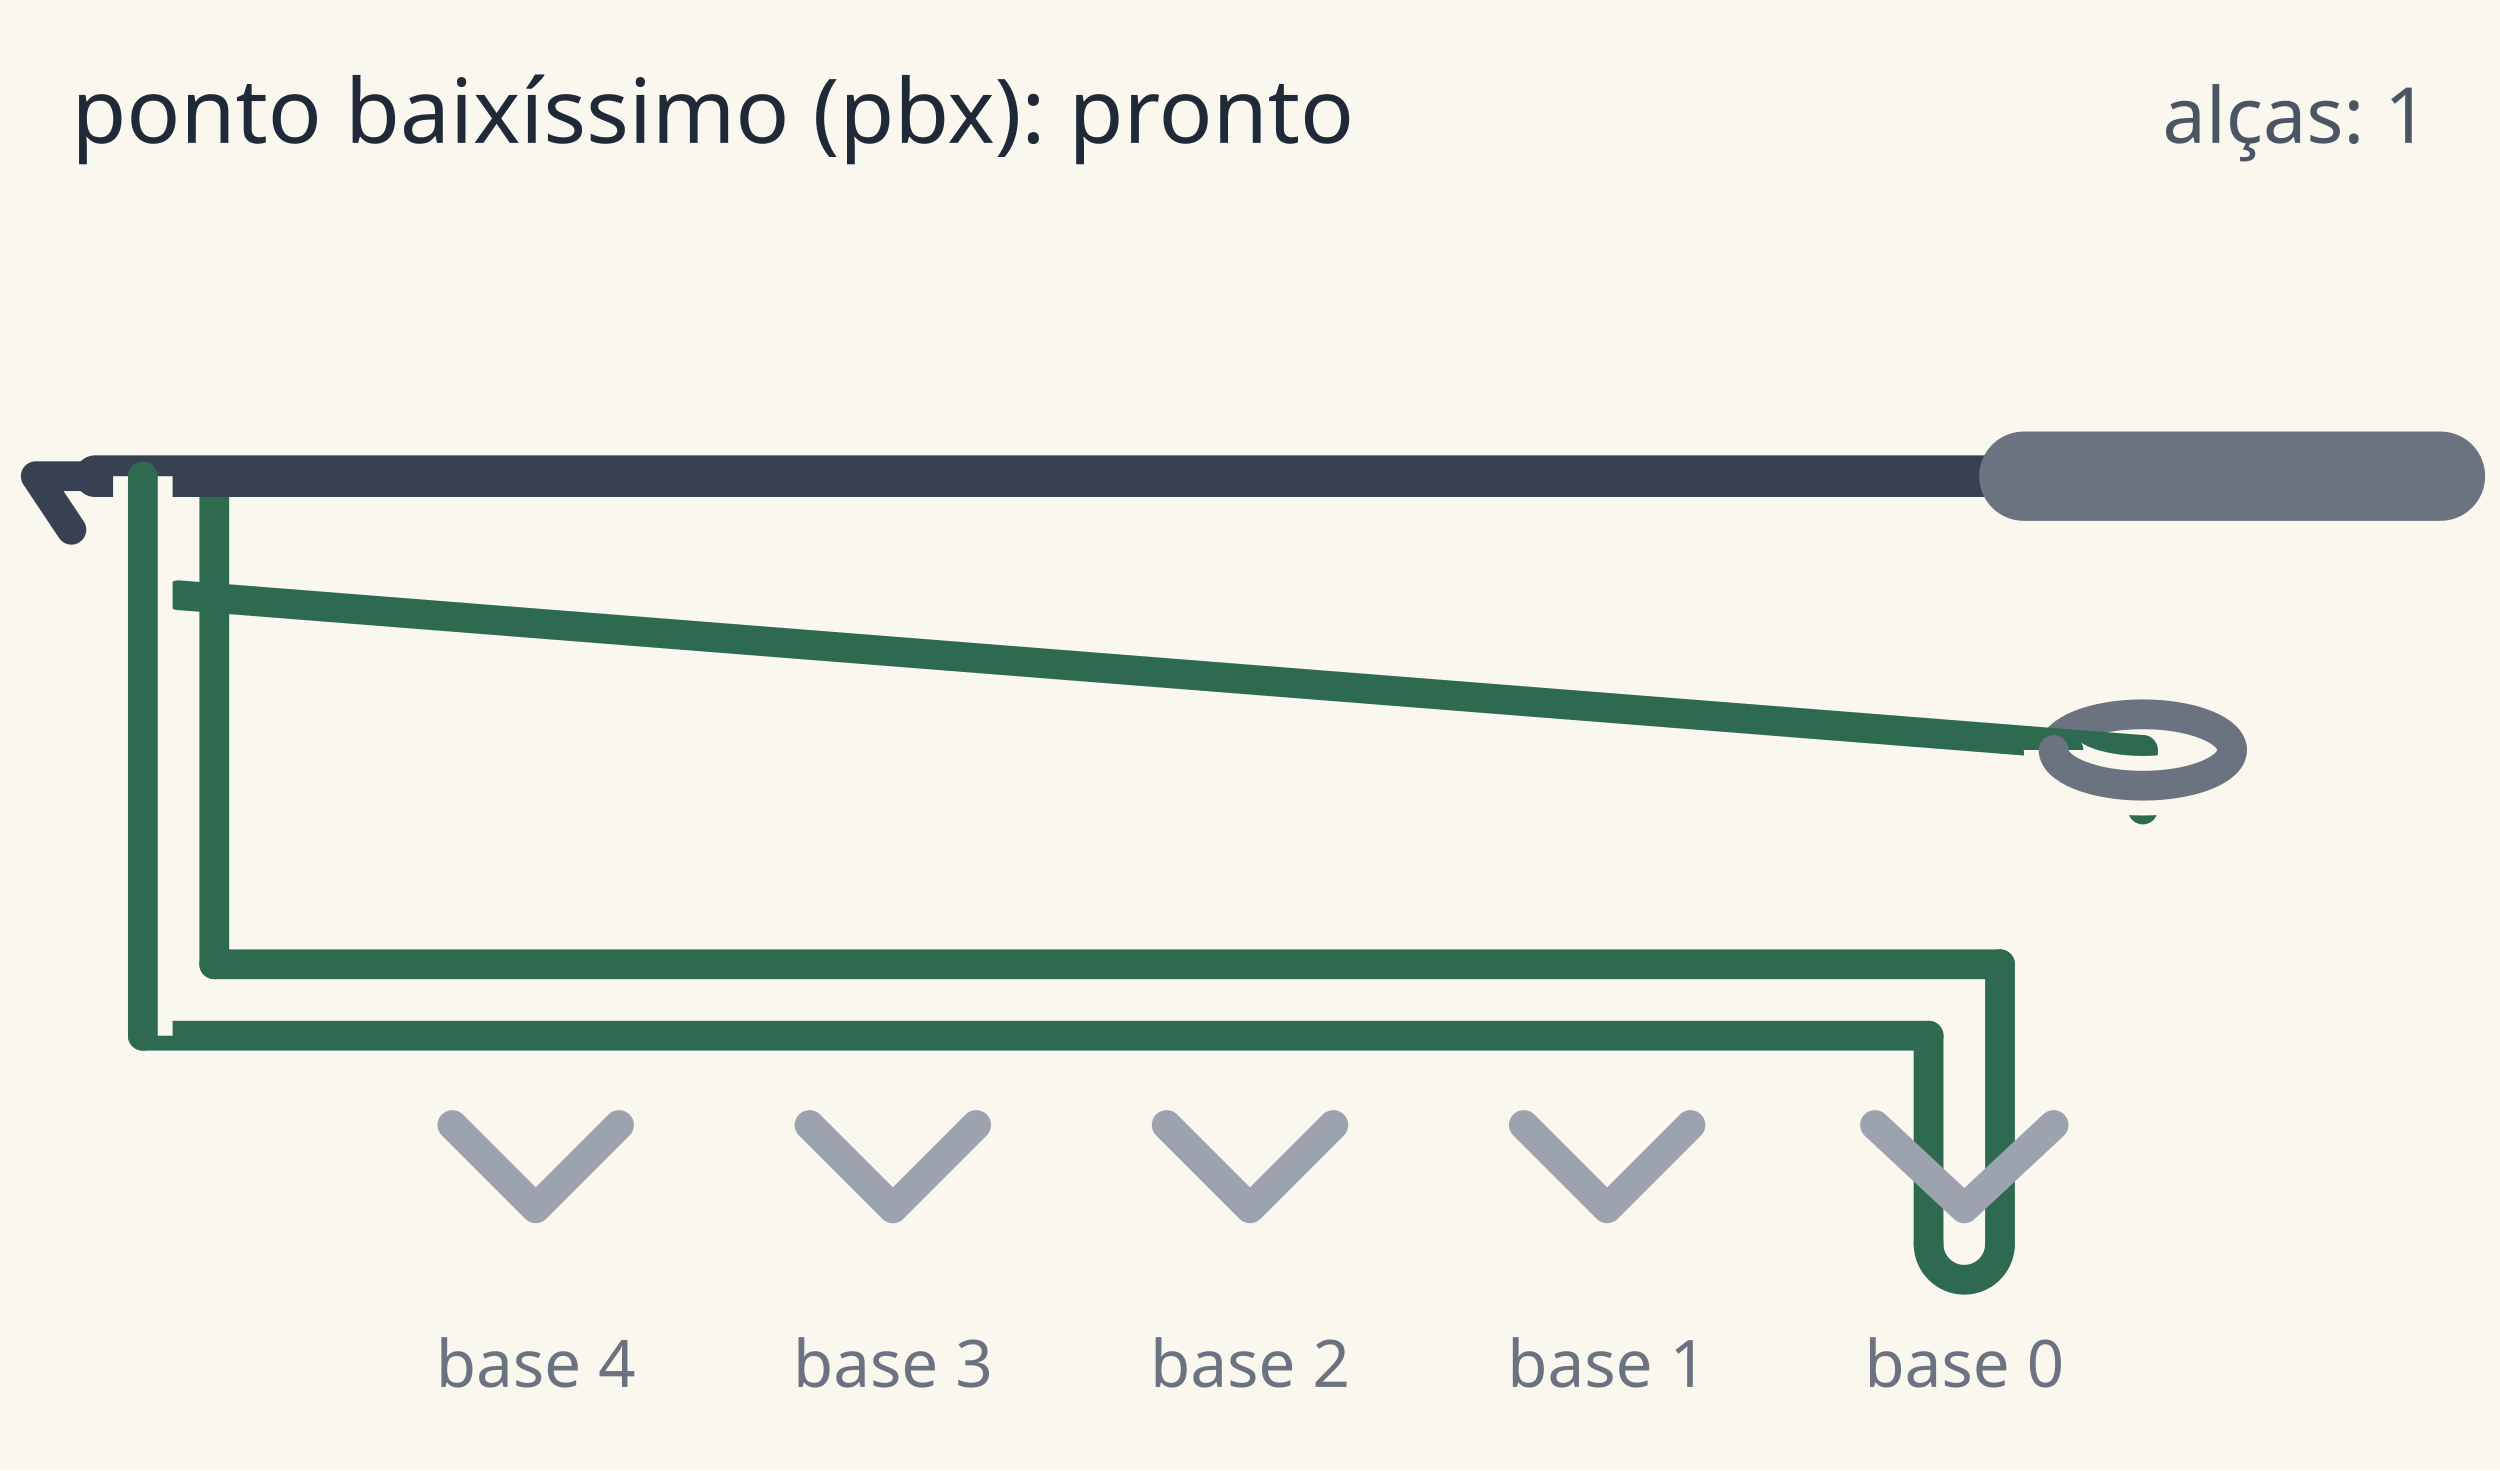
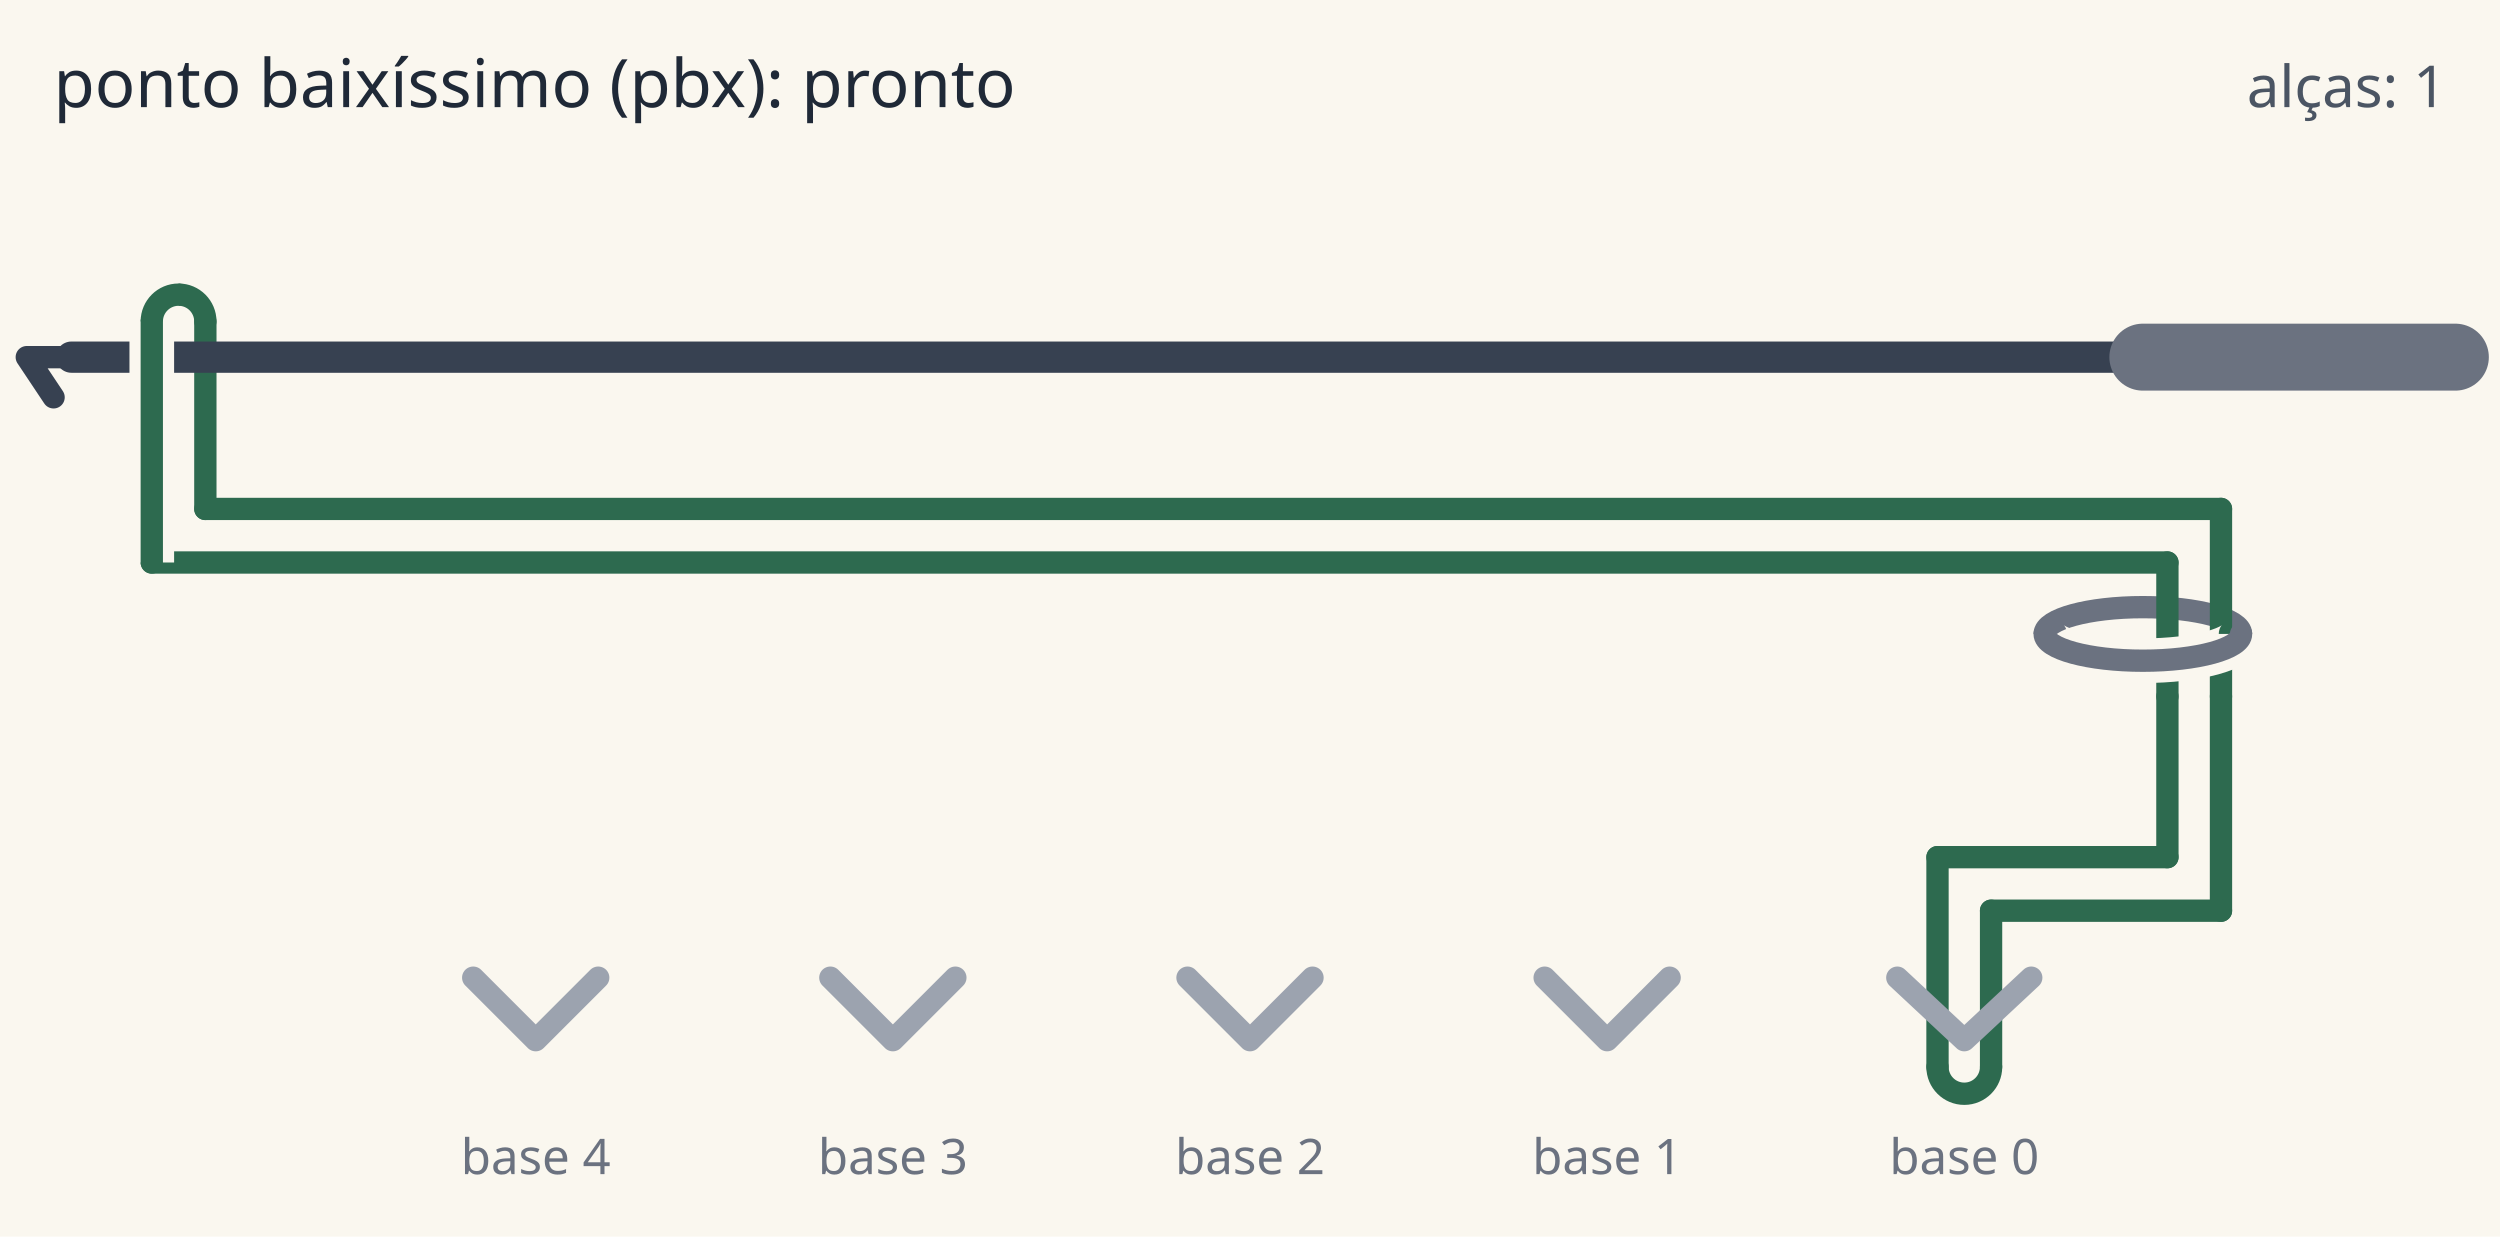
- <svg xmlns="http://www.w3.org/2000/svg" viewBox="0 0 420.0 247.0" width="420.0" height="247.0" font-family="sans-serif">
+ <svg xmlns="http://www.w3.org/2000/svg" viewBox="0 0 560.0 277.0" width="560.0" height="277.0" font-family="sans-serif">
  <rect width="100%" height="100%" fill="#faf7ef" />
  <text x="12" y="24" font-size="15" fill="#1f2937">ponto baixíssimo (pbx): pronto</text>
-   <text x="408.0" y="24" font-size="13" text-anchor="end" fill="#4b5563">alças: 1</text>
-   <text x="330.0" y="233.0" font-size="11" text-anchor="middle" fill="#6b7280">base 0</text>
-   <text x="270.0" y="233.0" font-size="11" text-anchor="middle" fill="#6b7280">base 1</text>
-   <text x="210.0" y="233.0" font-size="11" text-anchor="middle" fill="#6b7280">base 2</text>
-   <text x="150.0" y="233.0" font-size="11" text-anchor="middle" fill="#6b7280">base 3</text>
-   <text x="90.0" y="233.0" font-size="11" text-anchor="middle" fill="#6b7280">base 4</text>
-   <line data-leg="1" data-base="0" data-side="back" data-seg="1" x1="36.0" y1="162.0" x2="336.0" y2="162.0" stroke="#2d6a4f" stroke-width="5" stroke-linecap="round" />
-   <line data-leg="1" data-base="0" data-side="back" data-seg="2" x1="336.0" y1="162.0" x2="336.0" y2="209.0" stroke="#2d6a4f" stroke-width="5" stroke-linecap="round" />
-   <line data-leg="1" data-base="0" data-side="front" data-seg="1" x1="24.0" y1="174.0" x2="324.0" y2="174.0" stroke="#2d6a4f" stroke-width="5" stroke-linecap="round" />
-   <line data-leg="1" data-base="0" data-side="front" data-seg="2" x1="324.0" y1="174.0" x2="324.0" y2="209.0" stroke="#2d6a4f" stroke-width="5" stroke-linecap="round" />
-   <path data-leg-curve="1" data-base="0" d="M 336.0 209.0 A 6 6 0 0 1 324.0 209.0" fill="none" stroke="#2d6a4f" stroke-width="5" stroke-linecap="round" />
-   <path data-base-top="0" data-cx="330.0" data-hw="15.0" d="M 315.0 189.0 L 330.0 203.0 L 345.0 189.0" fill="none" stroke="#9ca3af" stroke-width="5" stroke-linecap="round" stroke-linejoin="round" />
-   <path data-base-top="1" data-cx="270.0" data-hw="14.0" d="M 256.0 189.0 L 270.0 203.0 L 284.0 189.0" fill="none" stroke="#9ca3af" stroke-width="5" stroke-linecap="round" stroke-linejoin="round" />
-   <path data-base-top="2" data-cx="210.0" data-hw="14.0" d="M 196.0 189.0 L 210.0 203.0 L 224.0 189.0" fill="none" stroke="#9ca3af" stroke-width="5" stroke-linecap="round" stroke-linejoin="round" />
-   <path data-base-top="3" data-cx="150.0" data-hw="14.0" d="M 136.0 189.0 L 150.0 203.0 L 164.0 189.0" fill="none" stroke="#9ca3af" stroke-width="5" stroke-linecap="round" stroke-linejoin="round" />
-   <path data-base-top="4" data-cx="90.0" data-hw="14.0" d="M 76.0 189.0 L 90.0 203.0 L 104.0 189.0" fill="none" stroke="#9ca3af" stroke-width="5" stroke-linecap="round" stroke-linejoin="round" />
-   <path data-loop="0" data-kind="initial" data-on-hook="0" data-part="back" data-cx="360.0" data-cy="126.0" d="M 345.0 126.0 A 15 6 0 0 1 375.0 126.0" fill="none" stroke="#6b7280" stroke-width="5" stroke-linecap="round" />
-   <line data-leg="1" data-base="0" data-side="back" data-seg="0" data-loop="1" data-kind="pulled" data-on-hook="1" data-part="back" data-cx="30.0" data-cy="80" x1="36.0" y1="80.0" x2="36.0" y2="162.0" stroke="#2d6a4f" stroke-width="5" stroke-linecap="round" />
-   <line data-hook="1" x1="404.0" y1="80" x2="16.0" y2="80" stroke="#374151" stroke-width="7" stroke-linecap="round" />
-   <line data-hook-handle="1" x1="410.0" y1="80" x2="340.0" y2="80" stroke="#6b7280" stroke-width="15" stroke-linecap="round" />
+   <text x="548.0" y="24" font-size="13" text-anchor="end" fill="#4b5563">alças: 1</text>
+   <text x="440.0" y="263.0" font-size="11" text-anchor="middle" fill="#6b7280">base 0</text>
+   <text x="360.0" y="263.0" font-size="11" text-anchor="middle" fill="#6b7280">base 1</text>
+   <text x="280.0" y="263.0" font-size="11" text-anchor="middle" fill="#6b7280">base 2</text>
+   <text x="200.0" y="263.0" font-size="11" text-anchor="middle" fill="#6b7280">base 3</text>
+   <text x="120.0" y="263.0" font-size="11" text-anchor="middle" fill="#6b7280">base 4</text>
+   <path data-loop="0" data-kind="initial" data-on-hook="0" data-part="back" data-cx="480.0" data-cy="142.0" d="M 458.0 142.0 A 22 6 0 0 1 502.0 142.0" fill="none" stroke="#6b7280" stroke-width="5" stroke-linecap="round" />
+   <path data-bend="1" data-side="back" d="M 46.0 72 A 6 6 0 0 0 40.0 66" fill="none" stroke="#2d6a4f" stroke-width="5" stroke-linecap="round" />
+   <line data-pair="1" data-side="back" data-seg="0" data-strand="1" data-draw="1" data-loop="1" data-kind="pulled" data-on-hook="1" data-part="back" data-cx="40.0" data-cy="80" x1="46.0" y1="72.0" x2="46.0" y2="114.0" stroke="#2d6a4f" stroke-width="5" stroke-linecap="round" />
+   <line data-hook="1" x1="544.0" y1="80" x2="16.0" y2="80" stroke="#374151" stroke-width="7" stroke-linecap="round" />
+   <line data-hook-handle="1" x1="550.0" y1="80" x2="480.0" y2="80" stroke="#6b7280" stroke-width="15" stroke-linecap="round" />
  <path data-hook-tip="1" d="M 18.0 80 L 6.0 80 L 12.0 89" fill="none" stroke="#374151" stroke-width="5" stroke-linecap="round" stroke-linejoin="round" />
-   <line data-strand="1" data-draw="1" data-through="0" x1="30.0" y1="100.0" x2="360.0" y2="126.0" stroke="#2d6a4f" stroke-width="5" stroke-linecap="round" />
-   <line data-strand="1" data-draw="1" data-exit="1" x1="360.0" y1="126.0" x2="360.0" y2="136.0" stroke="#2d6a4f" stroke-width="5" stroke-linecap="round" />
-   <path d="M 345.0 126.0 A 15 6 0 0 0 375.0 126.0" fill="none" stroke="#faf7ef" stroke-width="10" stroke-linecap="butt" />
-   <path data-loop="0" data-kind="initial" data-on-hook="0" data-part="front" data-cx="360.0" data-cy="126.0" d="M 345.0 126.0 A 15 6 0 0 0 375.0 126.0" fill="none" stroke="#6b7280" stroke-width="5" stroke-linecap="round" />
-   <line x1="24.0" y1="80.0" x2="24.0" y2="174.0" stroke="#faf7ef" stroke-width="10" stroke-linecap="butt" />
-   <line data-leg="1" data-base="0" data-side="front" data-seg="0" data-loop="1" data-kind="pulled" data-on-hook="1" data-part="front" data-cx="30.0" data-cy="80" x1="24.0" y1="80.0" x2="24.0" y2="174.0" stroke="#2d6a4f" stroke-width="5" stroke-linecap="round" />
+   <line data-pair="1" data-side="back" data-seg="1" data-strand="1" data-draw="1" x1="46.0" y1="114.0" x2="497.5" y2="114.0" stroke="#2d6a4f" stroke-width="5" stroke-linecap="round" />
+   <line data-pair="1" data-side="back" data-seg="2" data-strand="1" data-draw="1" data-through="0" x1="497.5" y1="114.0" x2="497.5" y2="156.0" stroke="#2d6a4f" stroke-width="5" stroke-linecap="round" />
+   <line data-pair="1" data-side="back" data-seg="3" data-leg="1" data-base="0" x1="497.5" y1="156.0" x2="497.5" y2="204.0" stroke="#2d6a4f" stroke-width="5" stroke-linecap="round" />
+   <line data-pair="1" data-side="back" data-seg="4" data-leg="1" data-base="0" x1="497.5" y1="204.0" x2="446.0" y2="204.0" stroke="#2d6a4f" stroke-width="5" stroke-linecap="round" />
+   <line data-pair="1" data-side="back" data-seg="5" data-leg="1" data-base="0" x1="446.0" y1="204.0" x2="446.0" y2="239.0" stroke="#2d6a4f" stroke-width="5" stroke-linecap="round" />
+   <line data-pair="1" data-side="front" data-seg="1" data-strand="1" data-draw="1" x1="34.0" y1="126.0" x2="485.5" y2="126.0" stroke="#2d6a4f" stroke-width="5" stroke-linecap="round" />
+   <line data-pair="1" data-side="front" data-seg="2" data-strand="1" data-draw="1" data-through="0" x1="485.5" y1="126.0" x2="485.5" y2="156.0" stroke="#2d6a4f" stroke-width="5" stroke-linecap="round" />
+   <line data-pair="1" data-side="front" data-seg="3" data-leg="1" data-base="0" x1="485.5" y1="156.0" x2="485.5" y2="192.0" stroke="#2d6a4f" stroke-width="5" stroke-linecap="round" />
+   <line data-pair="1" data-side="front" data-seg="4" data-leg="1" data-base="0" x1="485.5" y1="192.0" x2="434.0" y2="192.0" stroke="#2d6a4f" stroke-width="5" stroke-linecap="round" />
+   <line data-pair="1" data-side="front" data-seg="5" data-leg="1" data-base="0" x1="434.0" y1="192.0" x2="434.0" y2="239.0" stroke="#2d6a4f" stroke-width="5" stroke-linecap="round" />
+   <path data-leg-curve="1" data-base="0" d="M 446.0 239.0 A 6 6 0 0 1 434.0 239.0" fill="none" stroke="#2d6a4f" stroke-width="5" stroke-linecap="round" />
+   <path data-base-top="0" data-cx="440.0" data-hw="15.0" d="M 425.0 219.0 L 440.0 233.0 L 455.0 219.0" fill="none" stroke="#9ca3af" stroke-width="5" stroke-linecap="round" stroke-linejoin="round" />
+   <path data-base-top="1" data-cx="360.0" data-hw="14.0" d="M 346.0 219.0 L 360.0 233.0 L 374.0 219.0" fill="none" stroke="#9ca3af" stroke-width="5" stroke-linecap="round" stroke-linejoin="round" />
+   <path data-base-top="2" data-cx="280.0" data-hw="14.0" d="M 266.0 219.0 L 280.0 233.0 L 294.0 219.0" fill="none" stroke="#9ca3af" stroke-width="5" stroke-linecap="round" stroke-linejoin="round" />
+   <path data-base-top="3" data-cx="200.0" data-hw="14.0" d="M 186.0 219.0 L 200.0 233.0 L 214.0 219.0" fill="none" stroke="#9ca3af" stroke-width="5" stroke-linecap="round" stroke-linejoin="round" />
+   <path data-base-top="4" data-cx="120.0" data-hw="14.0" d="M 106.0 219.0 L 120.0 233.0 L 134.0 219.0" fill="none" stroke="#9ca3af" stroke-width="5" stroke-linecap="round" stroke-linejoin="round" />
+   <path d="M 458.0 142.0 A 22 6 0 0 0 502.0 142.0" fill="none" stroke="#faf7ef" stroke-width="10" stroke-linecap="butt" />
+   <path data-loop="0" data-kind="initial" data-on-hook="0" data-part="front" data-cx="480.0" data-cy="142.0" d="M 458.0 142.0 A 22 6 0 0 0 502.0 142.0" fill="none" stroke="#6b7280" stroke-width="5" stroke-linecap="round" />
+   <path d="M 40.0 66 A 6 6 0 0 0 34.0 72" stroke="#faf7ef" stroke-width="10" stroke-linecap="butt" fill="none" />
+   <path data-bend="1" data-side="front" d="M 40.0 66 A 6 6 0 0 0 34.0 72" fill="none" stroke="#2d6a4f" stroke-width="5" stroke-linecap="round" />
+   <line x1="34.0" y1="72.0" x2="34.0" y2="126.0" stroke="#faf7ef" stroke-width="10" stroke-linecap="butt" fill="none" />
+   <line data-pair="1" data-side="front" data-seg="0" data-strand="1" data-draw="1" data-loop="1" data-kind="pulled" data-on-hook="1" data-part="front" data-cx="40.0" data-cy="80" x1="34.0" y1="72.0" x2="34.0" y2="126.0" stroke="#2d6a4f" stroke-width="5" stroke-linecap="round" />
</svg>
